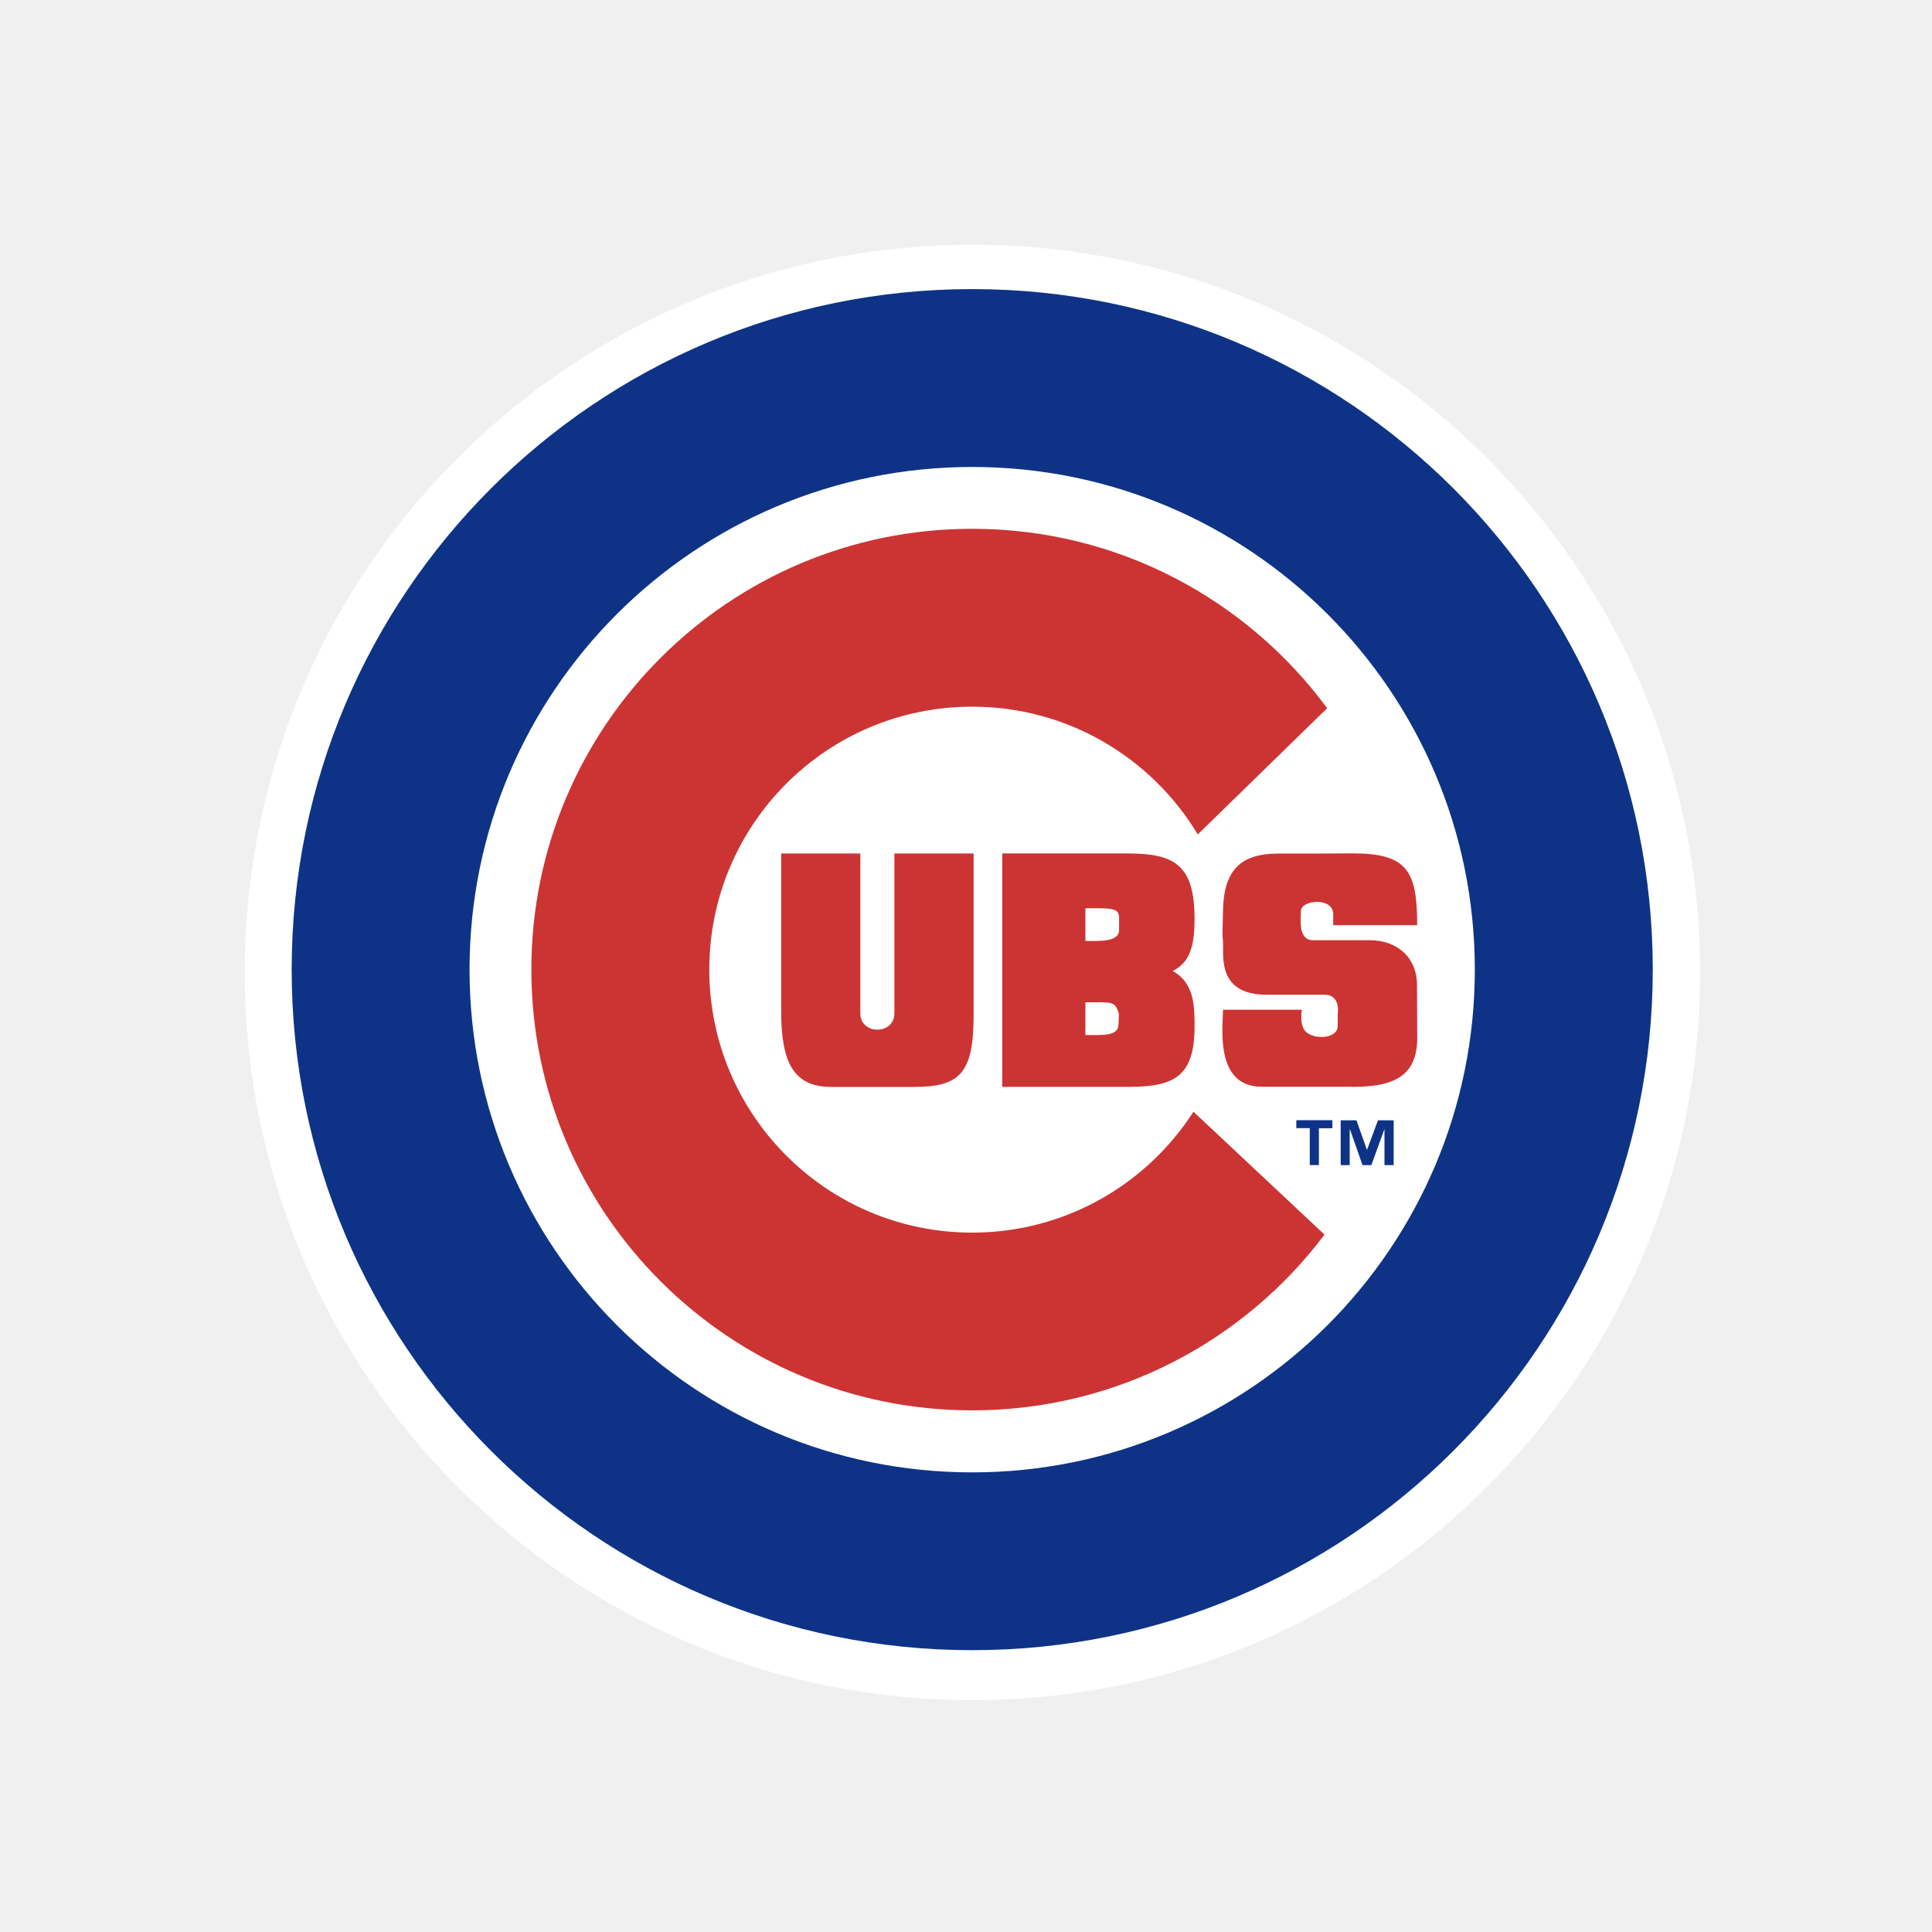
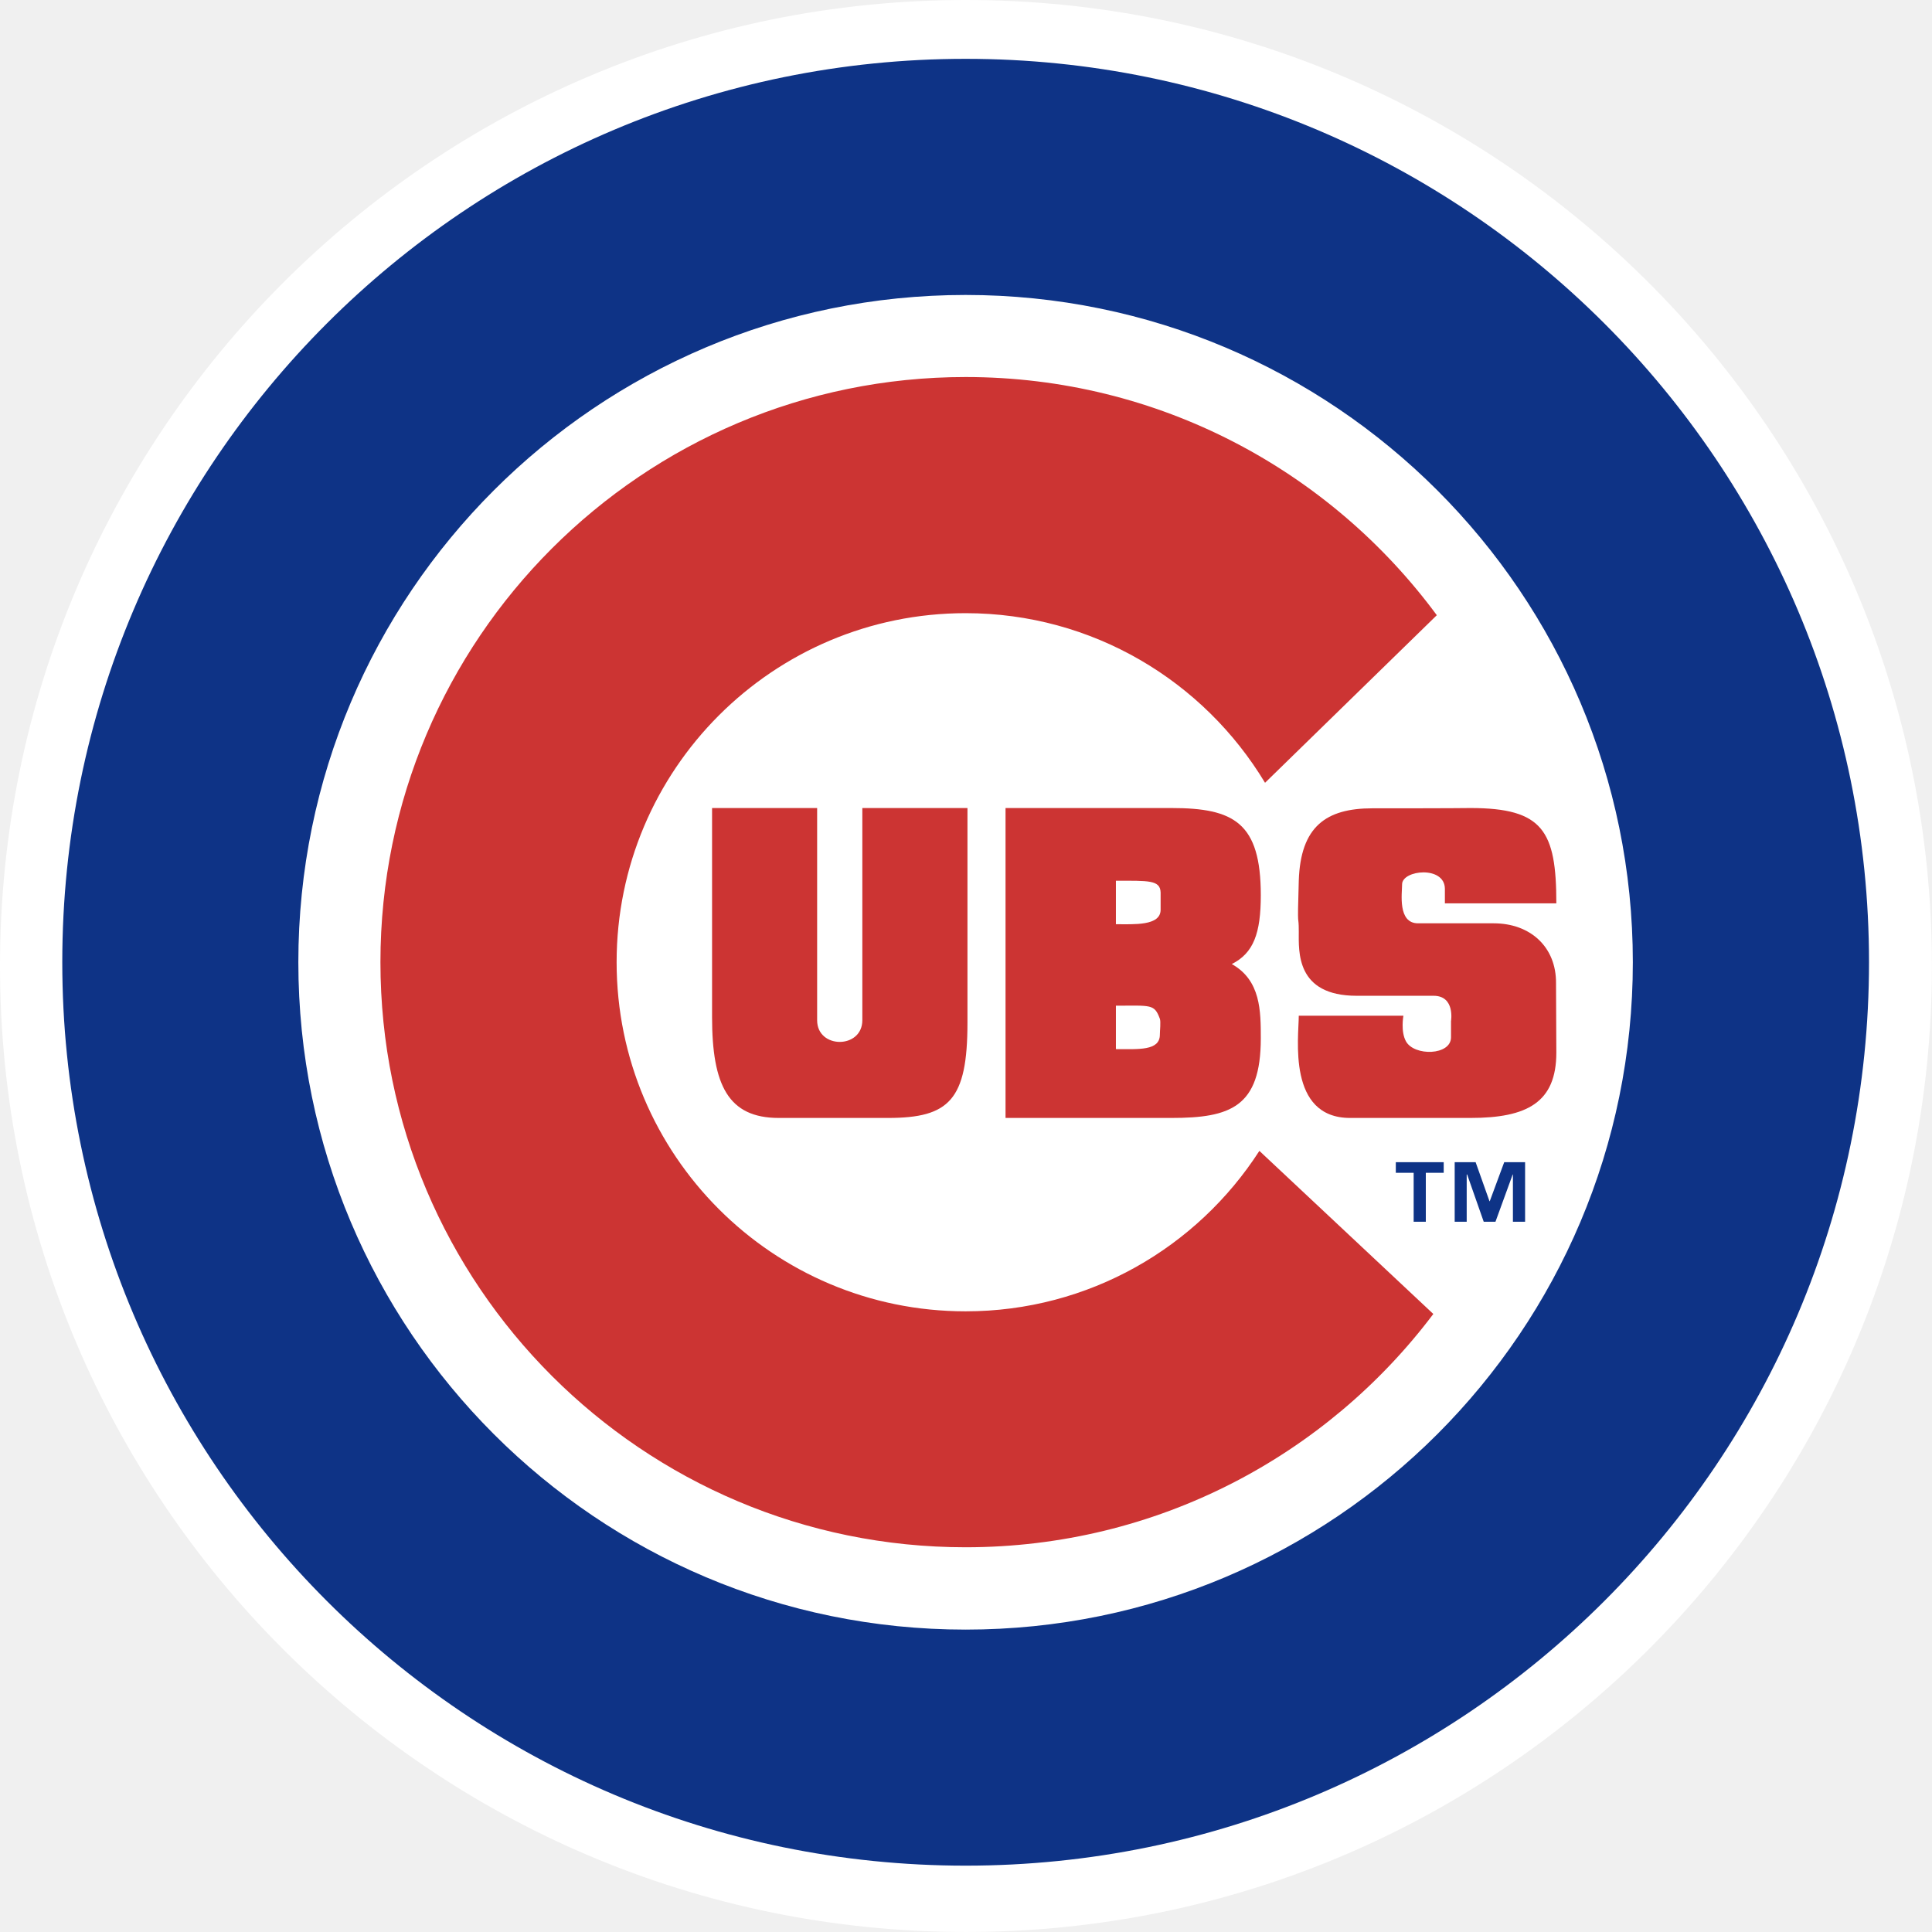
- <svg xmlns="http://www.w3.org/2000/svg" viewBox="0 0 300 300">
-   <path fill="#fff" d="M38 151C38 88.59 88.59 38 150.98 38s113.01 50.59 113.01 113-50.59 113-113.01 113S38 213.41 38 151" />
-   <path fill="#cc3433" d="M209.99 168.75h-14.07c-7.39 0-6.01-9.44-6.01-11.96h12.24s-.34 1.84.3 3c.97 1.76 5.27 1.67 5.27-.47v-1.89s.51-2.97-2.04-2.97h-8.99c-7.13 0-6.77-5.17-6.77-7.51s-.2.42 0-5.94c.21-6.34 3.19-8.47 8.63-8.47 2.26 0 9.5 0 11.46-.03 8.5 0 10.05 2.69 10.05 11.15h-13.04v-1.68c0-2.76-5.01-2.23-5.01-.54 0 1.06-.53 4.56 1.87 4.56h8.86c4.27 0 7.33 2.76 7.29 7.01 0 .72.04 7.4.04 8.11 0 5.85-3.43 7.65-10.05 7.65Zm-71.11-11.4v-24.82h12.3v25.12c0 9.02-2.13 11.13-9.29 11.13H129.1c-5.9 0-7.8-3.81-7.8-11.79v-24.46h12.29v24.82c0 3.38 5.29 3.38 5.29 0m16.75 11.42v-36.25h19.41c7.31 0 10.45 1.72 10.45 10.2 0 4.45-.85 6.77-3.39 8.05 3.39 1.9 3.39 5.51 3.39 8.69 0 8.04-3.56 9.31-10.45 9.31Zm50.04 22.94C193.19 208.28 173.33 219 150.96 219c-37.79 0-68.45-30.66-68.45-68.44s30.65-68.45 68.45-68.45c22.61 0 42.64 10.95 55.12 27.86l-20.09 19.6c-7.15-11.88-20.17-19.84-35.03-19.84-22.55 0-40.82 18.27-40.82 40.83s18.27 40.84 40.82 40.84c14.42 0 27.09-7.48 34.36-18.77Zm-31.9-49.31c-.04-1.48-1.44-1.37-5.23-1.37v5.08c2.12 0 5.23.22 5.23-1.7Zm-.09 14.77c-.65-1.74-1.01-1.53-5.14-1.53v5.08c2.65 0 5.14.22 5.14-1.69 0-.47.13-1.5 0-1.86" />
-   <path fill="#0e3386" d="M150.96 44.89c58.36 0 105.68 47.32 105.68 105.67s-47.32 105.68-105.68 105.68S45.29 208.91 45.29 150.56 92.6 44.89 150.96 44.89m78.05 105.67c0-43.11-34.95-78.05-78.05-78.05s-78.05 34.95-78.05 78.05c0 43.11 34.95 78.07 78.05 78.07s78.05-34.96 78.05-78.07m-22.12 24.63h-2.09v5.72h-1.42v-5.73h-2.09v-1.24h5.6Zm8.09 5.73v-5.53h-.03l-2.01 5.53h-1.37l-1.94-5.53h-.05v5.53h-1.4v-6.96h2.45l1.62 4.57h.03l1.69-4.57h2.44v6.96Z" />
+ <svg xmlns="http://www.w3.org/2000/svg" viewBox="0 0 233.564 233.575">
+   <path d="M0 116.787C0 52.29 52.284 0 116.77 0c64.51 0 116.794 52.29 116.794 116.787 0 64.498-52.284 116.787-116.793 116.787C52.285 233.574 0 181.284 0 116.787z" fill="#FFF" />
+   <path d="M7.53 116.328c0-60.31 48.894-109.215 109.21-109.215 60.31 0 109.22 48.905 109.22 109.215s-48.91 109.226-109.22 109.226c-60.316 0-109.21-48.916-109.21-109.226zm109.21 80.688c44.546 0 80.667-36.13 80.667-80.688 0-44.547-36.12-80.668-80.668-80.668-44.553 0-80.67 36.12-80.67 80.668.002 44.558 36.117 80.688 80.67 80.688z" fill="#0E3386" />
+   <path d="M152.256 139.14c-7.513 11.664-20.607 19.397-35.516 19.397-23.31 0-42.192-18.894-42.192-42.208 0-23.284 18.882-42.198 42.192-42.198 15.358 0 28.81 8.224 36.2 20.506l20.768-20.26c-12.896-17.473-33.6-28.795-56.968-28.795-39.063 0-70.746 31.7-70.746 70.746 0 39.067 31.683 70.734 70.746 70.734 23.122 0 43.644-11.075 56.546-28.206l-21.03-19.717z" fill="#CC3433" />
+   <path d="M104.254 123.345V97.69h12.71v25.964c0 9.324-2.2 11.503-9.597 11.503H94.15c-6.094 0-8.063-3.942-8.063-12.187V97.69H98.79v25.654c0 3.493 5.464 3.493 5.464 0M121.567 135.157V97.69h20.063c7.556 0 10.798 1.774 10.798 10.543 0 4.603-.876 6.995-3.508 8.32 3.508 1.964 3.508 5.692 3.508 8.98 0 8.31-3.675 9.624-10.798 9.624h-20.063z" fill="#CC3433" />
+   <path d="M140.316 107.9c-.044-1.527-1.485-1.42-5.405-1.42v5.255c2.19 0 5.406.224 5.406-1.752V107.9zM140.224 123.163c-.667-1.795-1.04-1.58-5.313-1.58v5.254c2.735 0 5.314.224 5.314-1.75 0-.482.13-1.55 0-1.924z" fill="#FFF" />
+   <path d="M177.776 135.157c6.84 0 10.382-1.858 10.382-7.904 0-.737-.038-7.636-.038-8.384.038-4.39-3.118-7.242-7.53-7.242h-9.152c-2.484 0-1.928-3.62-1.928-4.71 0-1.75 5.174-2.296 5.174.556v1.74h13.474c0-8.746-1.597-11.523-10.382-11.523-2.03.033-9.51.033-11.84.033-5.627 0-8.703 2.2-8.917 8.758-.204 6.57 0 3.718 0 6.142 0 2.393-.37 7.765 7 7.765h9.296c2.633 0 2.11 3.065 2.11 3.065v1.954c0 2.21-4.443 2.307-5.446.49-.663-1.195-.31-3.096-.31-3.096h-12.65c0 2.606-1.422 12.357 6.215 12.357h14.54z" fill="#CC3433" />
+   <g>
+     <path d="M174.54 141.79h-2.162v5.916h-1.47v-5.917h-2.157v-1.283h5.79v1.282zm9.842 5.916h-1.473v-5.713h-.028l-2.082 5.713h-1.42l-2.004-5.713h-.054v5.713h-1.452v-7.198h2.532l1.677 4.72h.03l1.748-4.72h2.525v7.198z" fill="#0E3386" />
+   </g>
</svg>
